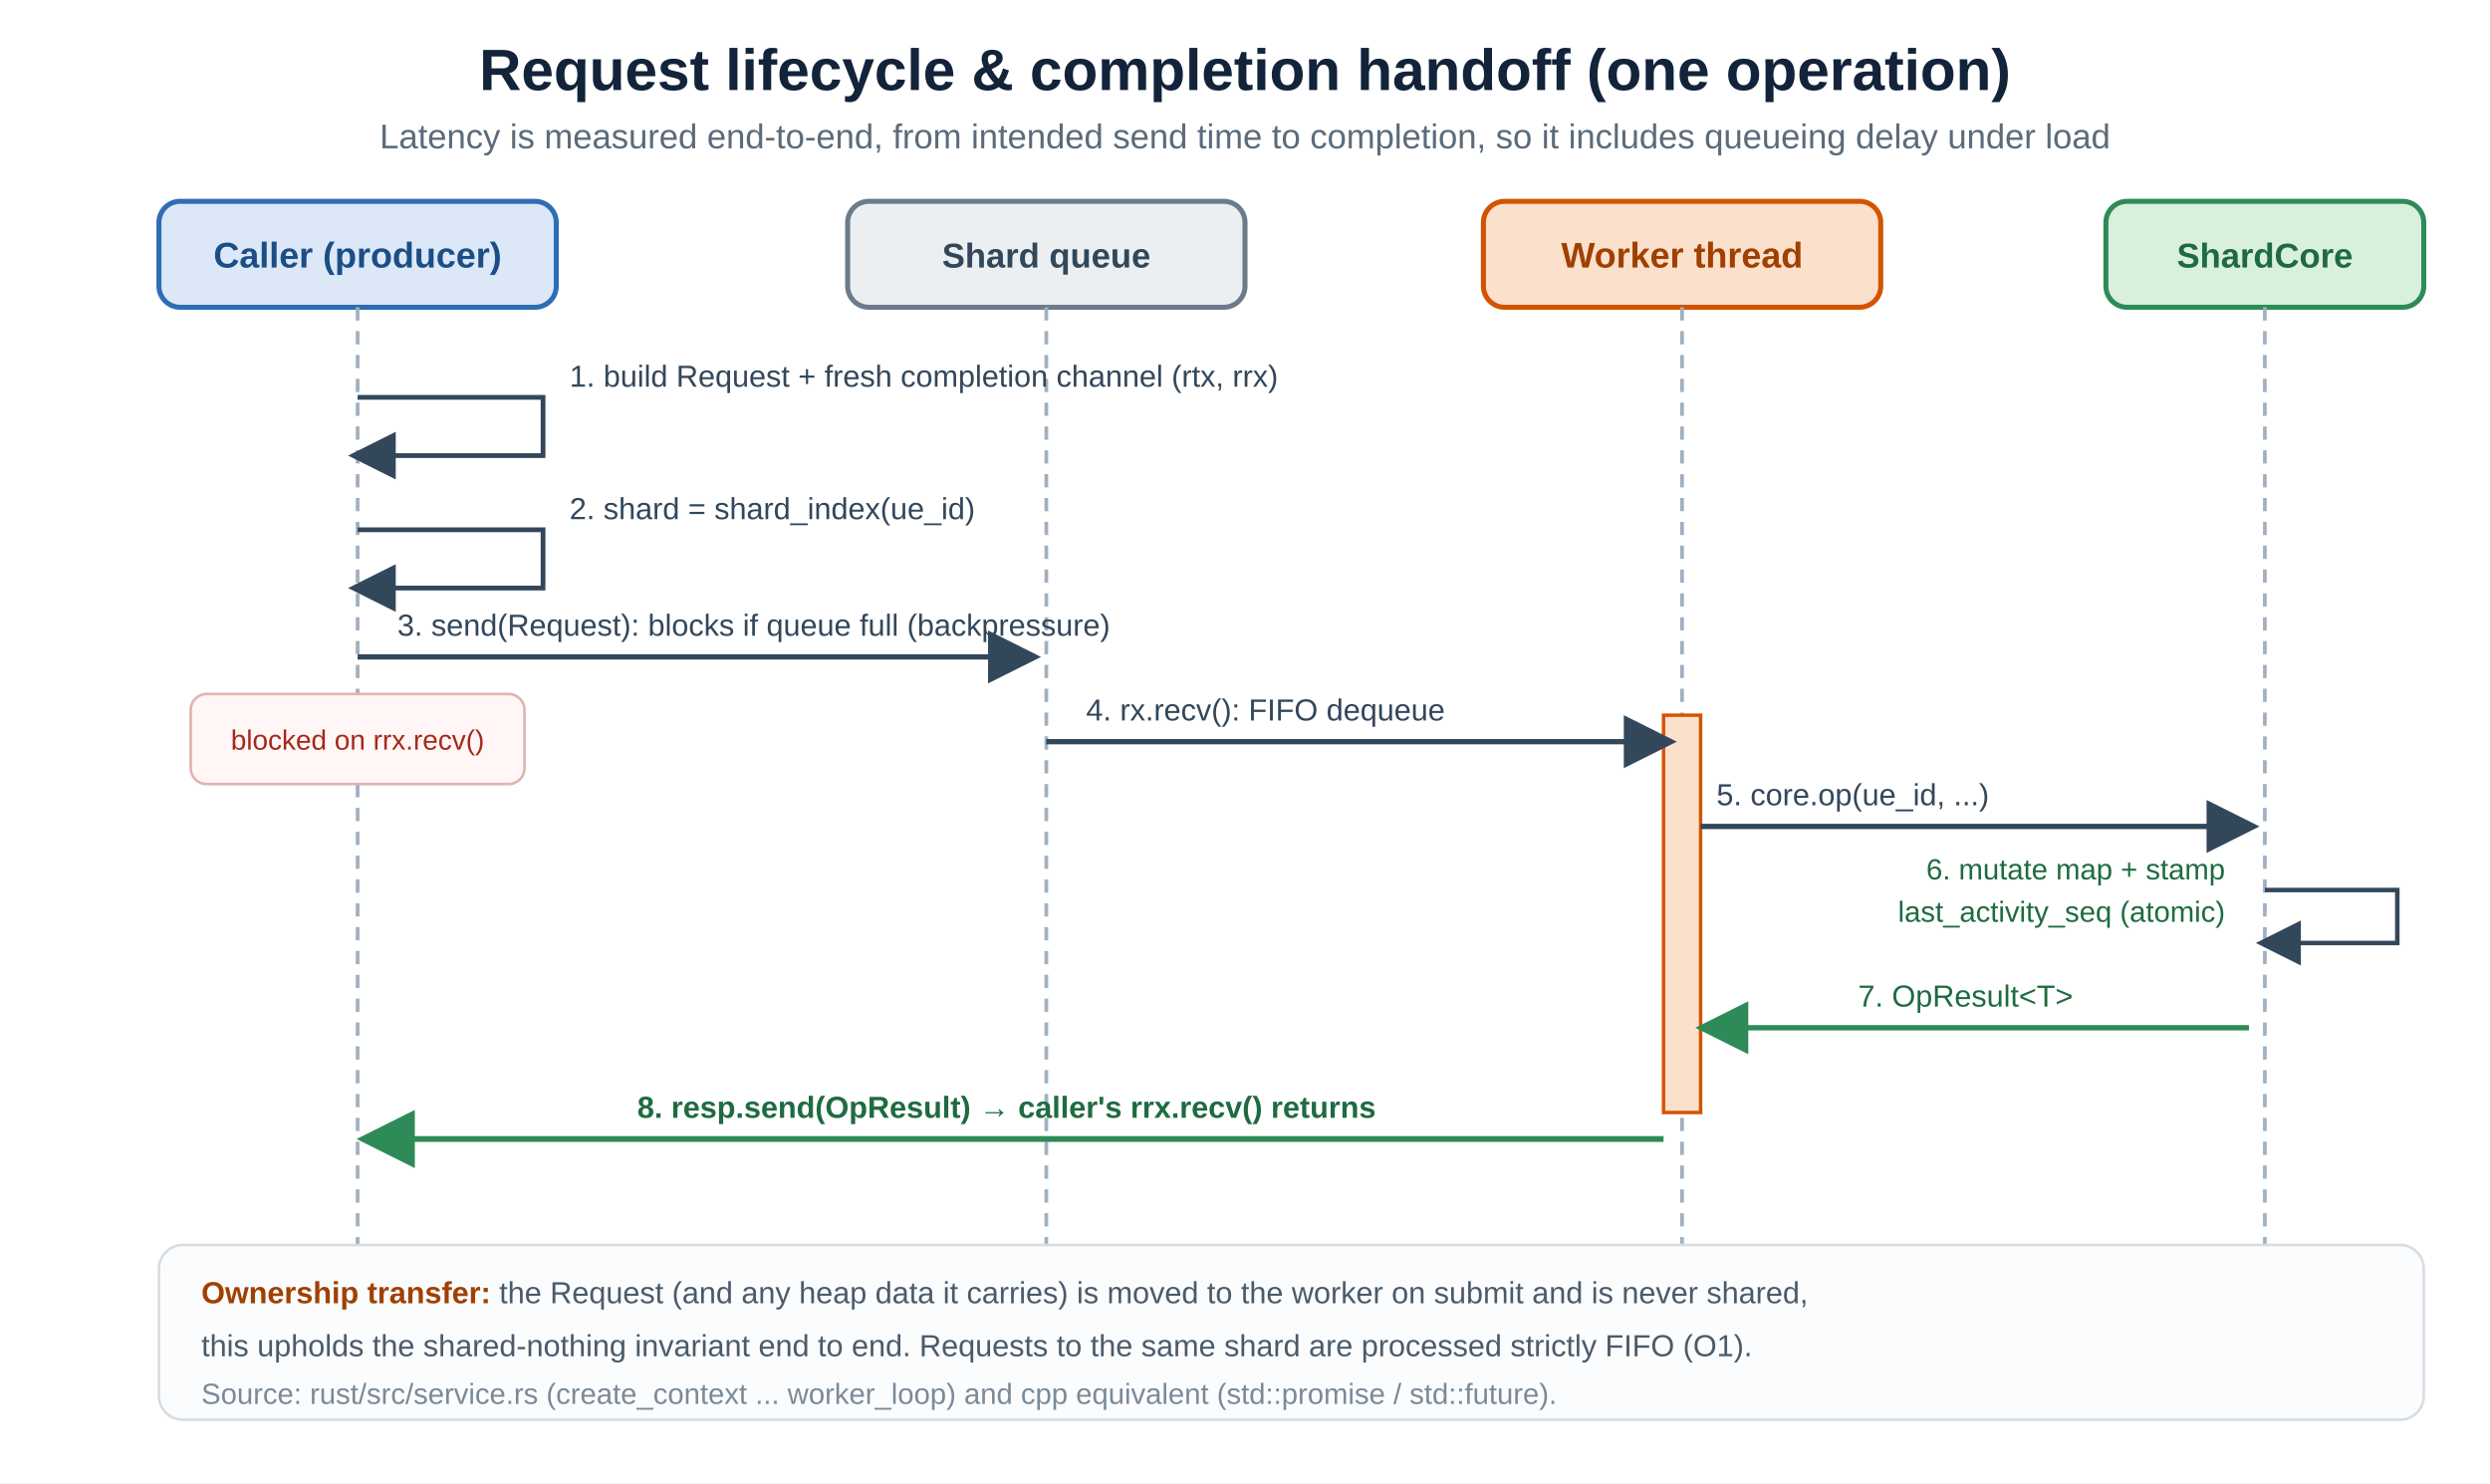
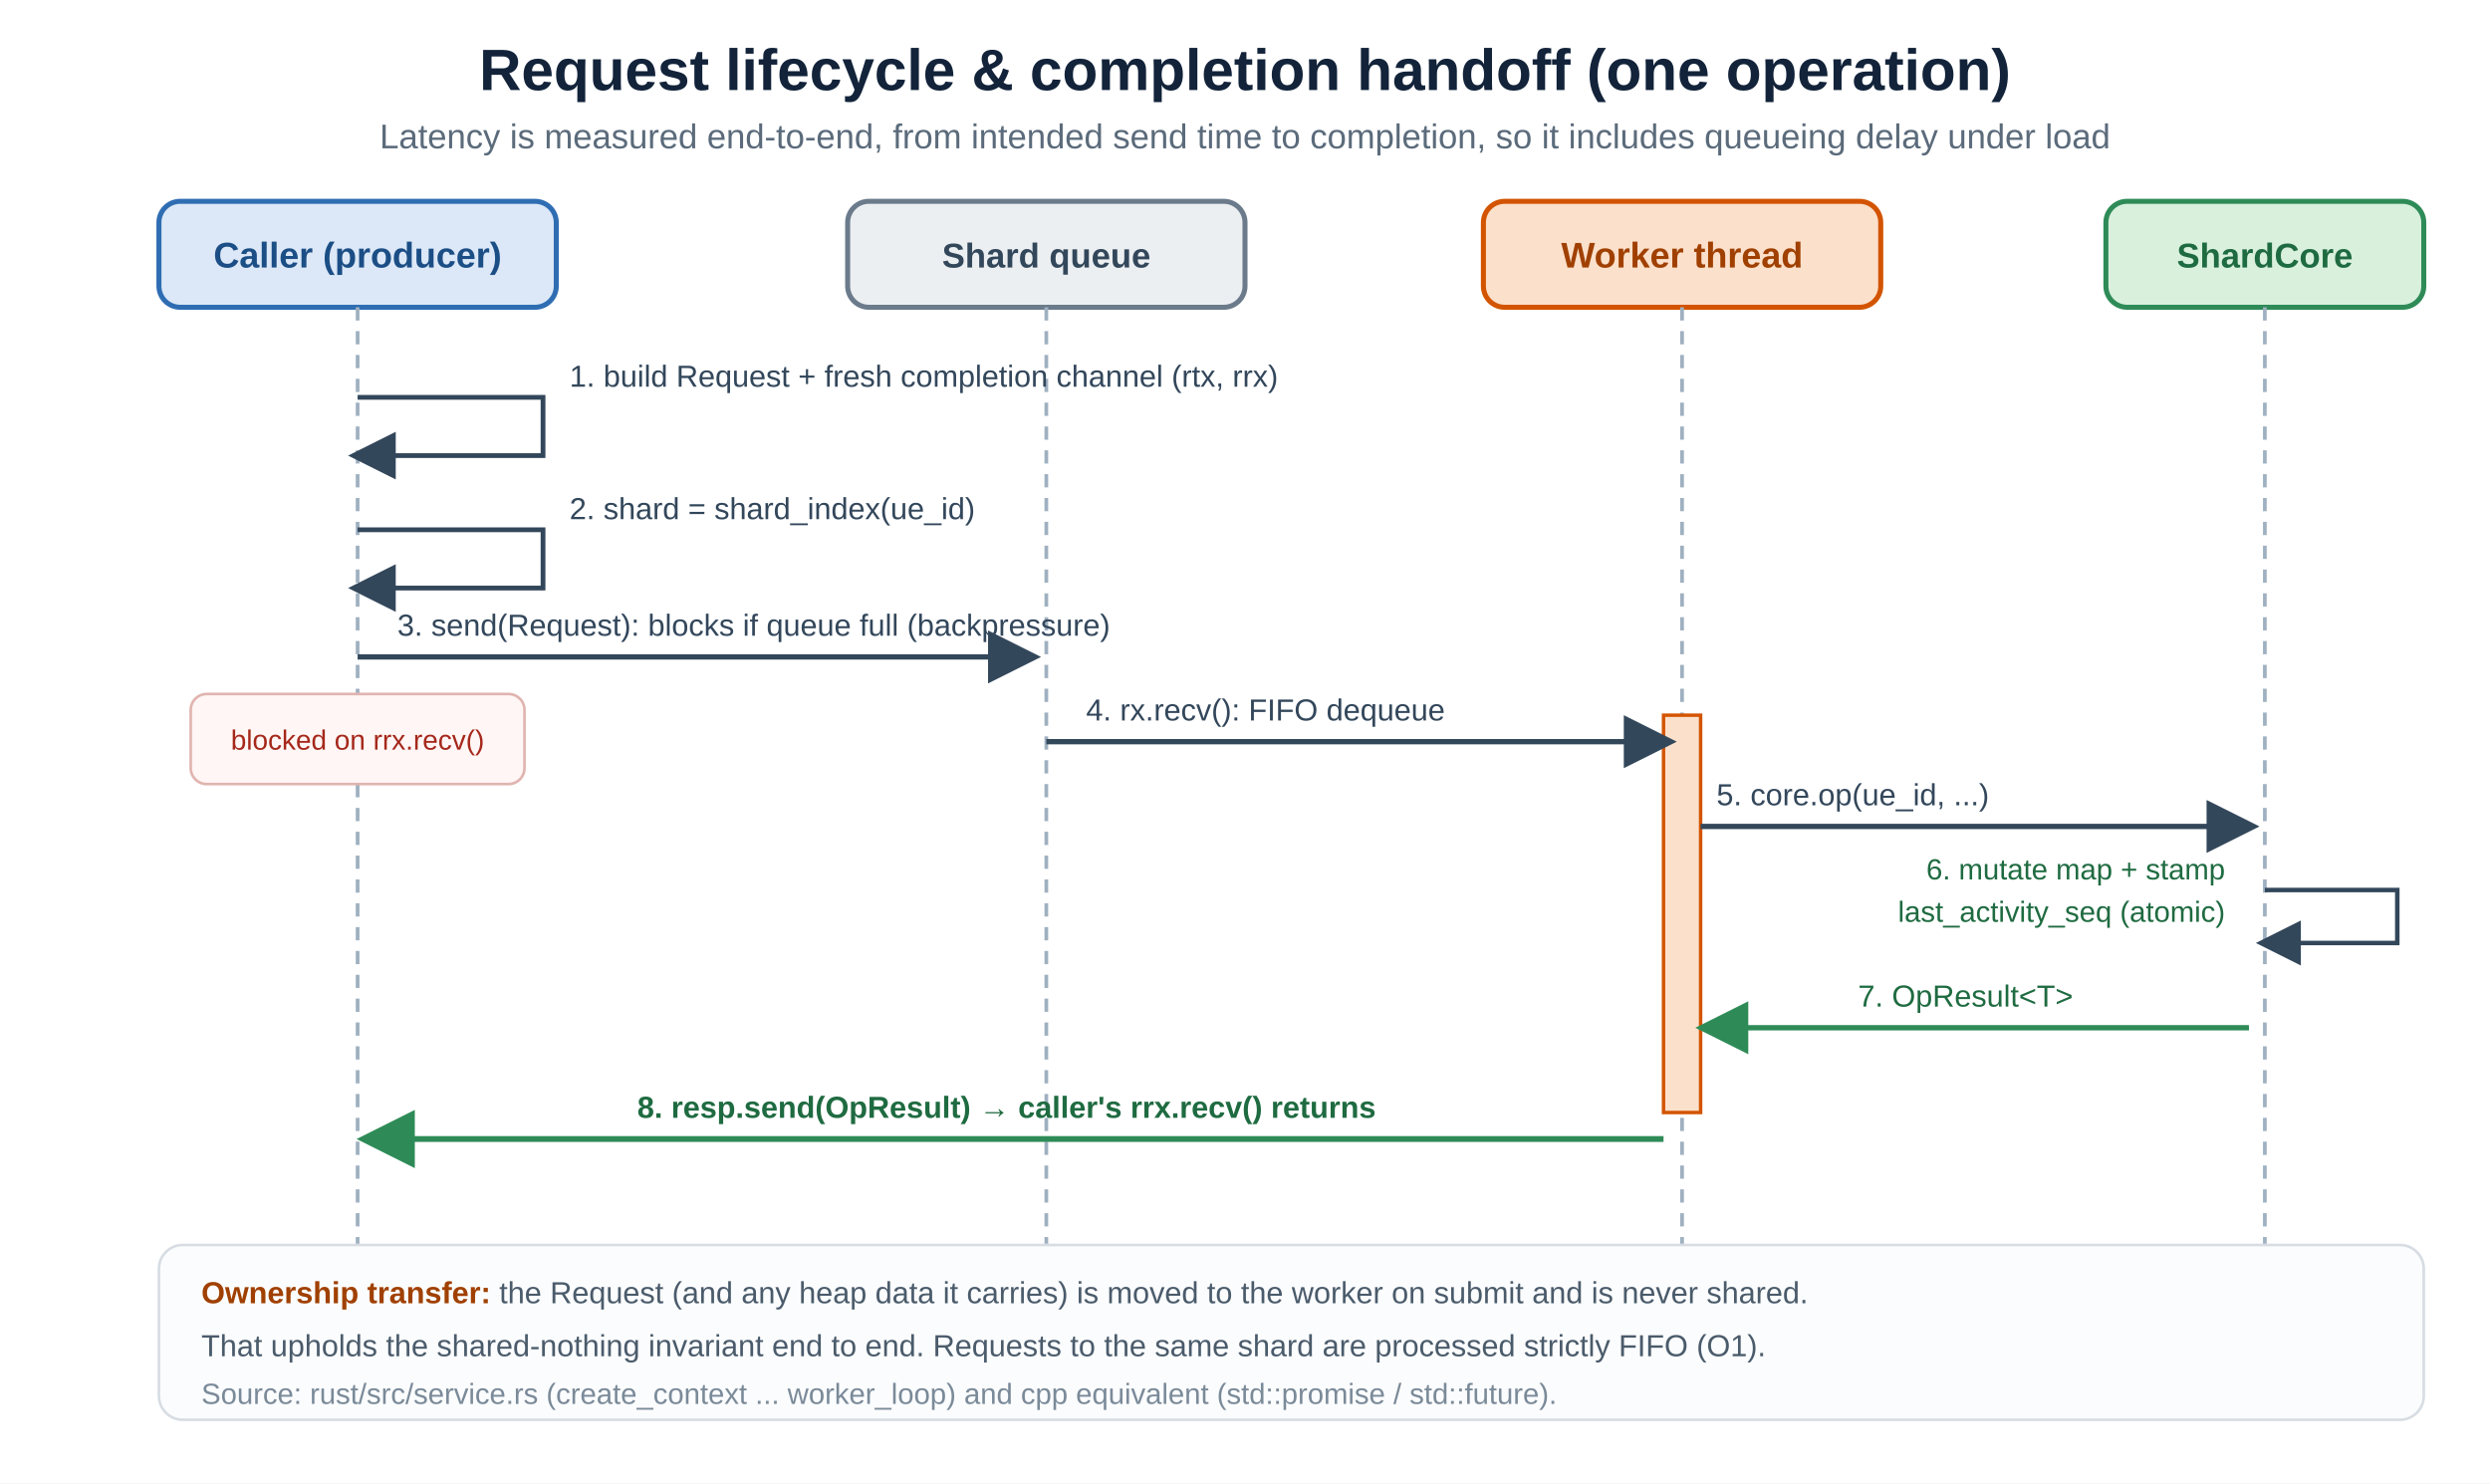
<svg xmlns="http://www.w3.org/2000/svg" viewBox="0 0 940 560" width="940" height="560" font-family="'Segoe UI','Helvetica Neue',Arial,sans-serif">
  <defs>
    <marker id="a" markerWidth="10" markerHeight="10" refX="8" refY="5" orient="auto">
      <path d="M0,0 L10,5 L0,10 z" fill="#33475b" />
    </marker>
    <marker id="ag" markerWidth="10" markerHeight="10" refX="8" refY="5" orient="auto">
      <path d="M0,0 L10,5 L0,10 z" fill="#2e8b57" />
    </marker>
  </defs>
  <rect x="0" y="0" width="940" height="560" fill="#ffffff" />
  <text x="470" y="34" text-anchor="middle" font-size="22" font-weight="700" fill="#12233a">Request lifecycle &amp; completion handoff (one operation)</text>
  <text x="470" y="56" text-anchor="middle" font-size="13" fill="#5b6b7b">Latency is measured end-to-end, from intended send time to completion, so it includes queueing delay under load</text>
  <rect x="60" y="76" width="150" height="40" rx="8" fill="#dce8f7" stroke="#2f6db3" stroke-width="1.9" />
  <text x="135" y="101" text-anchor="middle" font-size="13.5" font-weight="700" fill="#1c4e86">Caller (producer)</text>
  <line x1="135" y1="116" x2="135" y2="500" stroke="#9fb0c0" stroke-width="1.4" stroke-dasharray="5 4" />
  <rect x="320" y="76" width="150" height="40" rx="8" fill="#eceff1" stroke="#6b7b8c" stroke-width="1.9" />
  <text x="395" y="101" text-anchor="middle" font-size="13" font-weight="700" fill="#33475b">Shard queue</text>
  <line x1="395" y1="116" x2="395" y2="500" stroke="#9fb0c0" stroke-width="1.4" stroke-dasharray="5 4" />
  <rect x="560" y="76" width="150" height="40" rx="8" fill="#fbe0cb" stroke="#d35400" stroke-width="1.9" />
  <text x="635" y="101" text-anchor="middle" font-size="13.5" font-weight="700" fill="#a04000">Worker thread</text>
  <line x1="635" y1="116" x2="635" y2="500" stroke="#9fb0c0" stroke-width="1.4" stroke-dasharray="5 4" />
  <rect x="795" y="76" width="120" height="40" rx="8" fill="#d9f0dd" stroke="#2e8b57" stroke-width="1.9" />
  <text x="855" y="101" text-anchor="middle" font-size="13" font-weight="700" fill="#1f6b41">ShardCore</text>
  <line x1="855" y1="116" x2="855" y2="500" stroke="#9fb0c0" stroke-width="1.4" stroke-dasharray="5 4" />
  <rect x="628" y="270" width="14" height="150" fill="#fbe0cb" stroke="#d35400" stroke-width="1.3" />
  <path d="M135 150 h70 v22 h-70" fill="none" stroke="#33475b" stroke-width="1.8" marker-end="url(#a)" />
  <text x="215" y="146" font-size="11.5" fill="#33475b">1. build Request + fresh completion channel (rtx, rrx)</text>
  <path d="M135 200 h70 v22 h-70" fill="none" stroke="#33475b" stroke-width="1.8" marker-end="url(#a)" />
  <text x="215" y="196" font-size="11.5" fill="#33475b">2. shard = shard_index(ue_id)</text>
  <line x1="135" y1="248" x2="389" y2="248" stroke="#33475b" stroke-width="2" marker-end="url(#a)" />
  <text x="150" y="240" font-size="11.5" fill="#33475b">3. send(Request): blocks if queue full (backpressure)</text>
  <line x1="395" y1="280" x2="629" y2="280" stroke="#33475b" stroke-width="2" marker-end="url(#a)" />
  <text x="410" y="272" font-size="11.5" fill="#33475b">4. rx.recv(): FIFO dequeue</text>
  <rect x="72" y="262" width="126" height="34" rx="6" fill="#fff6f5" stroke="#e0b4af" />
  <text x="135" y="283" text-anchor="middle" font-size="10.5" fill="#a5281b">blocked on rrx.recv()</text>
  <line x1="642" y1="312" x2="849" y2="312" stroke="#33475b" stroke-width="2" marker-end="url(#a)" />
  <text x="648" y="304" font-size="11.5" fill="#33475b">5. core.op(ue_id, ...)</text>
  <path d="M855 336 h50 v20 h-50" fill="none" stroke="#33475b" stroke-width="1.7" marker-end="url(#a)" />
  <text x="840" y="332" text-anchor="end" font-size="11" fill="#1f6b41">6. mutate map + stamp</text>
  <text x="840" y="348" text-anchor="end" font-size="11" fill="#1f6b41">last_activity_seq (atomic)</text>
  <line x1="849" y1="388" x2="644" y2="388" stroke="#2e8b57" stroke-width="2" marker-end="url(#ag)" />
  <text x="742" y="380" text-anchor="middle" font-size="11.5" fill="#1f6b41">7. OpResult&lt;T&gt;</text>
  <line x1="628" y1="430" x2="139" y2="430" stroke="#2e8b57" stroke-width="2.2" marker-end="url(#ag)" />
  <text x="380" y="422" text-anchor="middle" font-size="11.5" font-weight="600" fill="#1f6b41">8. resp.send(OpResult) → caller's rrx.recv() returns</text>
  <rect x="60" y="470" width="855" height="66" rx="9" fill="#fbfcfd" stroke="#d7dde3" />
  <text x="76" y="492" font-size="11.5" fill="#4a5b6b">
-     <tspan font-weight="700" fill="#a04000">Ownership transfer:</tspan> the Request (and any heap data it carries) is moved to the worker on submit and is never shared,</text>
-   <text x="76" y="512" font-size="11.5" fill="#4a5b6b">this upholds the shared-nothing invariant end to end. Requests to the same shard are processed strictly FIFO (O1).</text>
+     <tspan font-weight="700" fill="#a04000">Ownership transfer:</tspan> the Request (and any heap data it carries) is moved to the worker on submit and is never shared.</text>
+   <text x="76" y="512" font-size="11.5" fill="#4a5b6b">That upholds the shared-nothing invariant end to end. Requests to the same shard are processed strictly FIFO (O1).</text>
  <text x="76" y="530" font-size="11" fill="#7a8a99">Source: rust/src/service.rs (create_context ... worker_loop) and cpp equivalent (std::promise / std::future).</text>
</svg>
